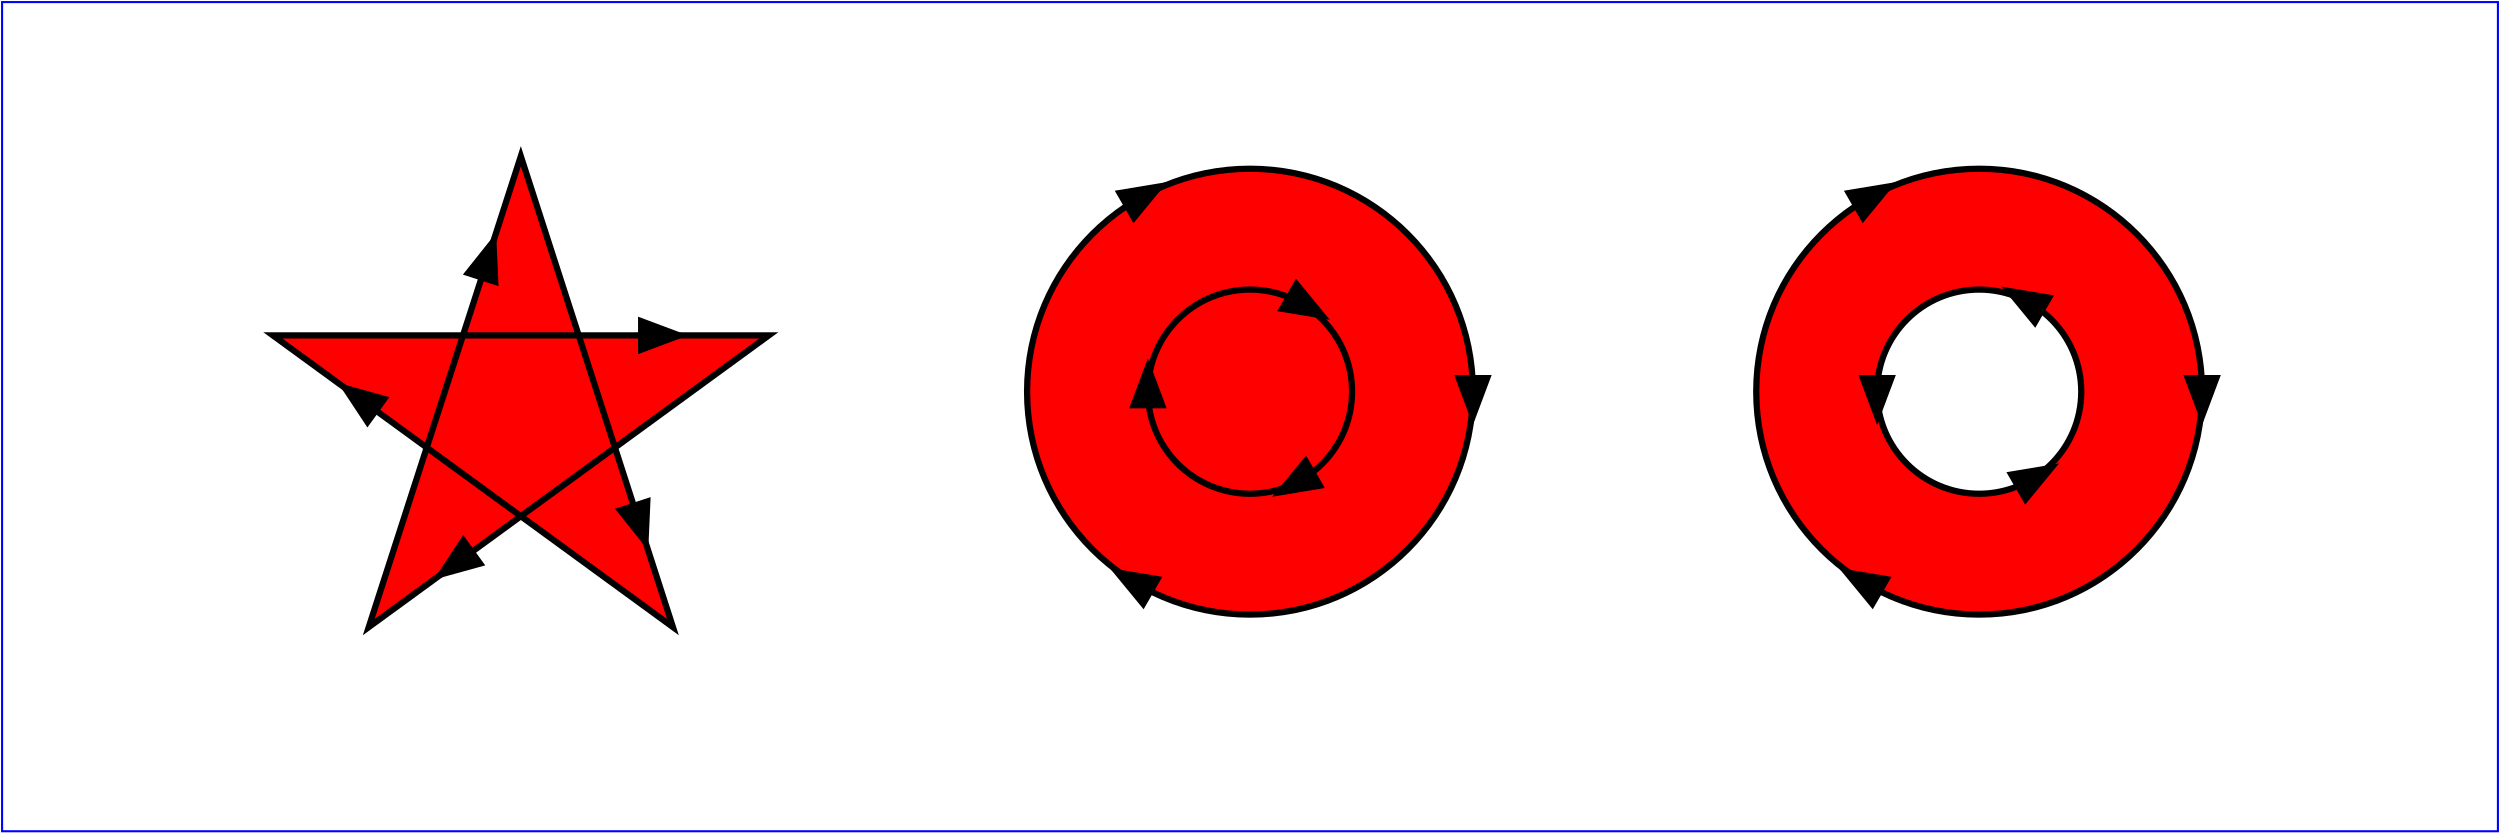
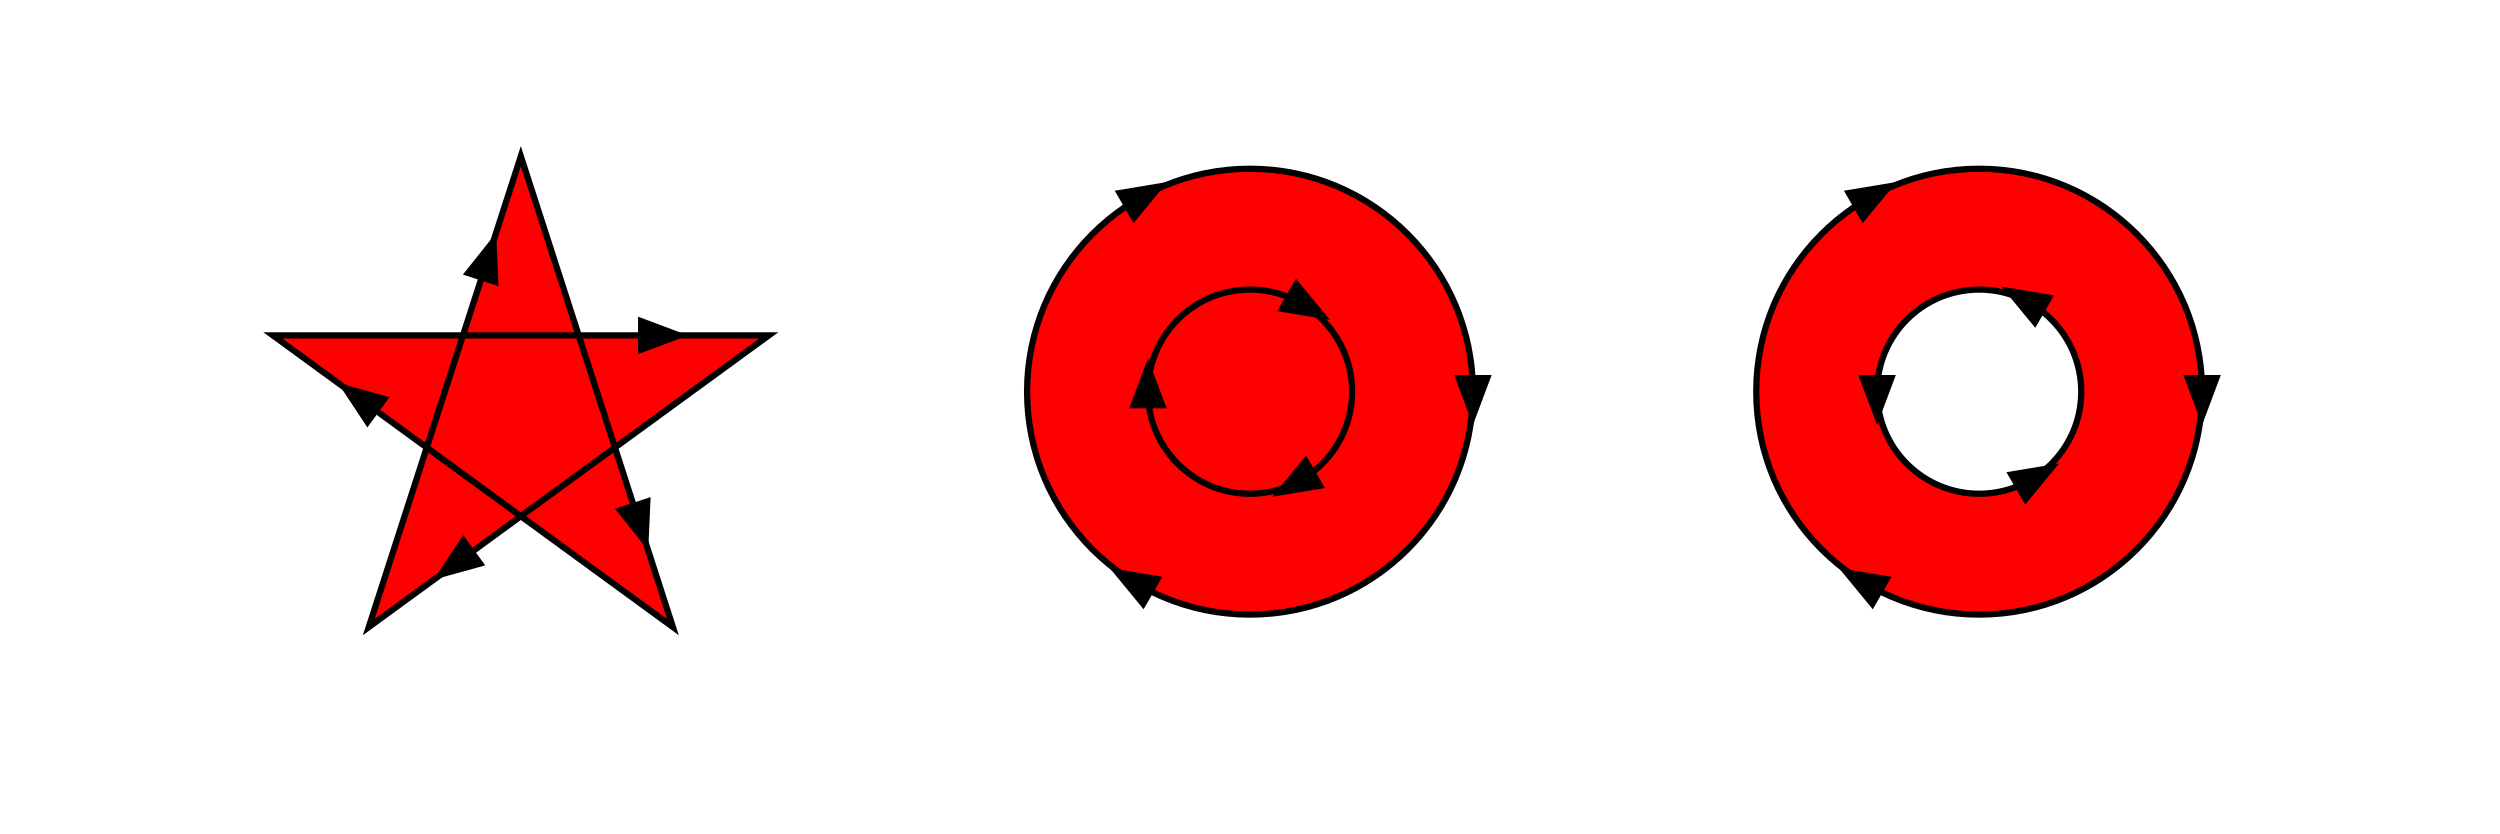
<svg xmlns="http://www.w3.org/2000/svg" xmlns:xlink="http://www.w3.org/1999/xlink" width="12cm" height="4cm" viewBox="0 0 1200 400" version="1.1">
-   <rect x="1" y="1" width="1198" height="398" fill="none" stroke="blue" />
  <defs>
    <path id="Triangle" d="M 16,0 L -8,9 v-18 z" fill="black" stroke="none" />
  </defs>
  <g fill-rule="nonzero" fill="red" stroke="black" stroke-width="3">
    <path d="M 250,75 L 323,301 131,161 369,161 177,301 z" />
    <use xlink:href="#Triangle" transform="translate(306.21 249) rotate(72)" overflow="visible" />
    <use xlink:href="#Triangle" transform="translate(175.16,193.2) rotate(216)" overflow="visible" />
    <use xlink:href="#Triangle" transform="translate(314.26,161) rotate(0)" overflow="visible" />
    <use xlink:href="#Triangle" transform="translate(221.16,268.8) rotate(144)" overflow="visible" />
    <use xlink:href="#Triangle" transform="translate(233.21,126.98) rotate(288)" overflow="visible" />
    <path d="M 600,81 A 107,107 0 0,1 600,295 A 107,107 0 0,1 600,81 z              M 600,139 A 49,49 0 0,1 600,237 A 49,49 0 0,1 600,139 z" />
    <use xlink:href="#Triangle" transform="translate(600,188) rotate(0) translate(107,0) rotate(90)" overflow="visible" />
    <use xlink:href="#Triangle" transform="translate(600,188) rotate(120) translate(107,0) rotate(90)" overflow="visible" />
    <use xlink:href="#Triangle" transform="translate(600,188) rotate(240) translate(107,0) rotate(90)" overflow="visible" />
    <use xlink:href="#Triangle" transform="translate(600,188) rotate(60) translate(49,0) rotate(90)" overflow="visible" />
    <use xlink:href="#Triangle" transform="translate(600,188) rotate(180) translate(49,0) rotate(90)" overflow="visible" />
    <use xlink:href="#Triangle" transform="translate(600,188) rotate(300) translate(49,0) rotate(90)" overflow="visible" />
    <path d="M 950,81 A 107,107 0 0,1 950,295 A 107,107 0 0,1 950,81 z              M 950,139 A 49,49 0 0,0 950,237 A 49,49 0 0,0 950,139 z" />
    <use xlink:href="#Triangle" transform="translate(950,188) rotate(0) translate(107,0) rotate(90)" overflow="visible" />
    <use xlink:href="#Triangle" transform="translate(950,188) rotate(120) translate(107,0) rotate(90)" overflow="visible" />
    <use xlink:href="#Triangle" transform="translate(950,188) rotate(240) translate(107,0) rotate(90)" overflow="visible" />
    <use xlink:href="#Triangle" transform="translate(950,188) rotate(60) translate(49,0) rotate(-90)" overflow="visible" />
    <use xlink:href="#Triangle" transform="translate(950,188) rotate(180) translate(49,0) rotate(-90)" overflow="visible" />
    <use xlink:href="#Triangle" transform="translate(950,188) rotate(300) translate(49,0) rotate(-90)" overflow="visible" />
  </g>
</svg>
